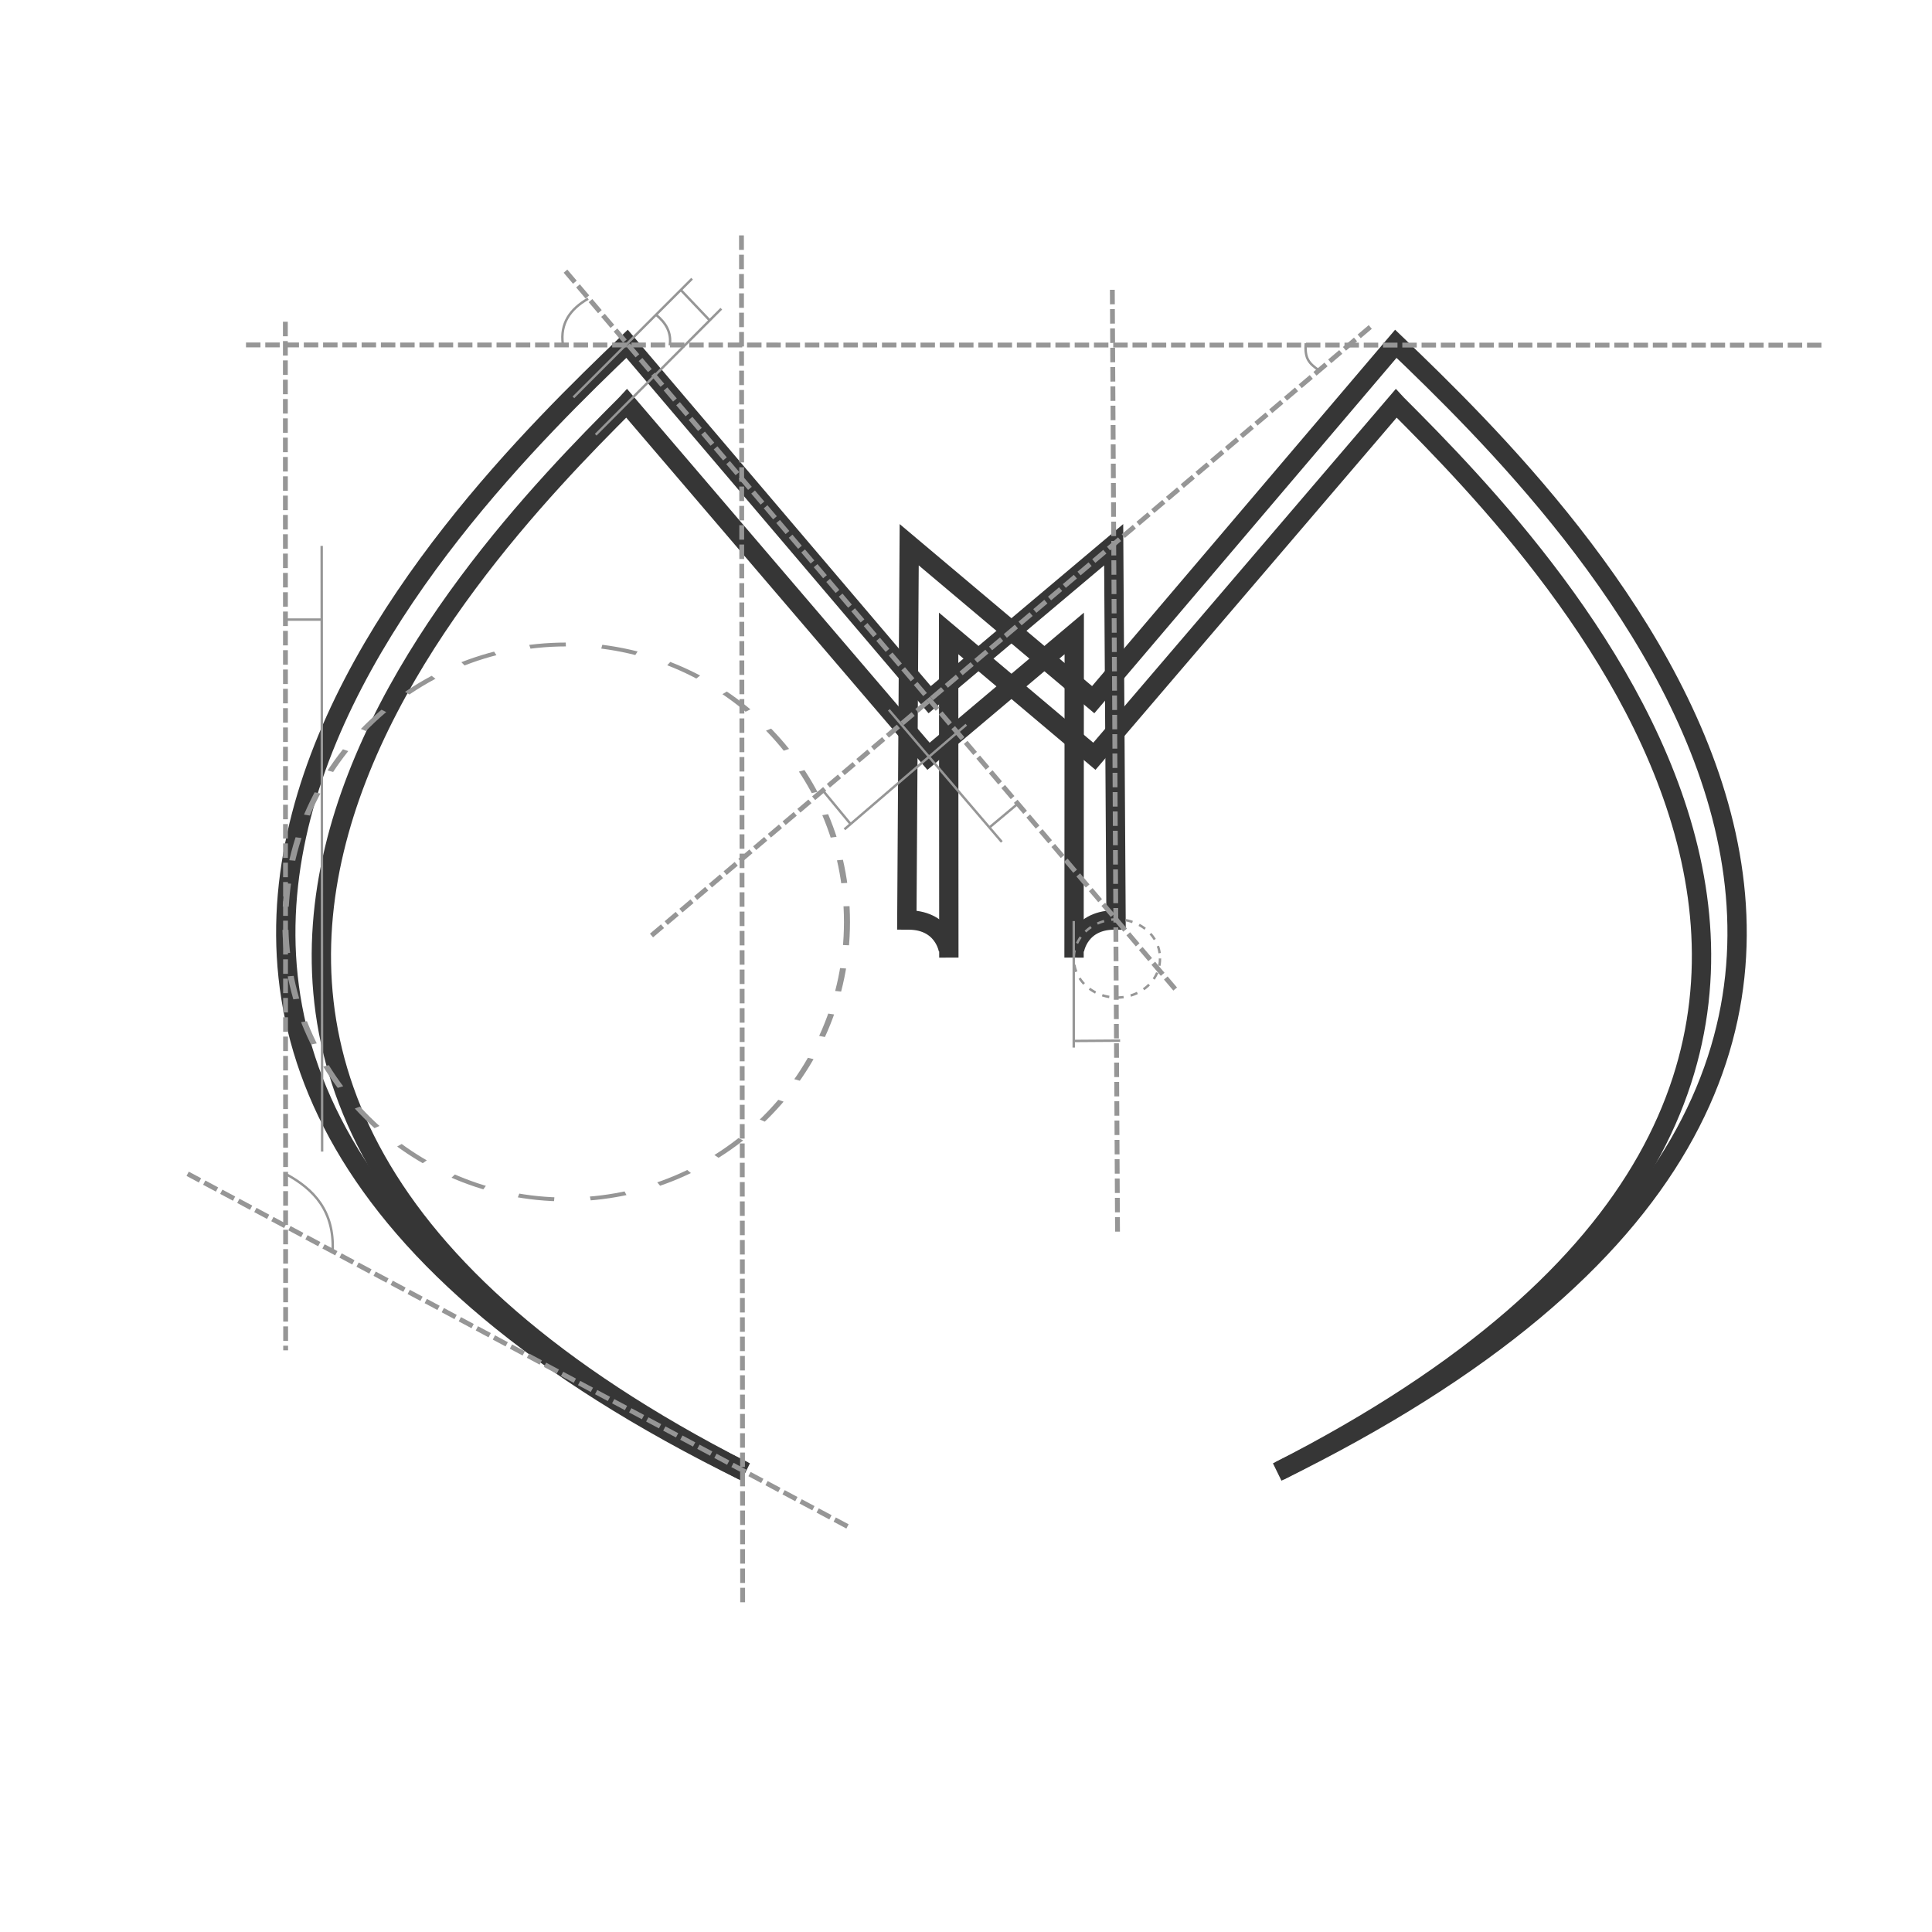
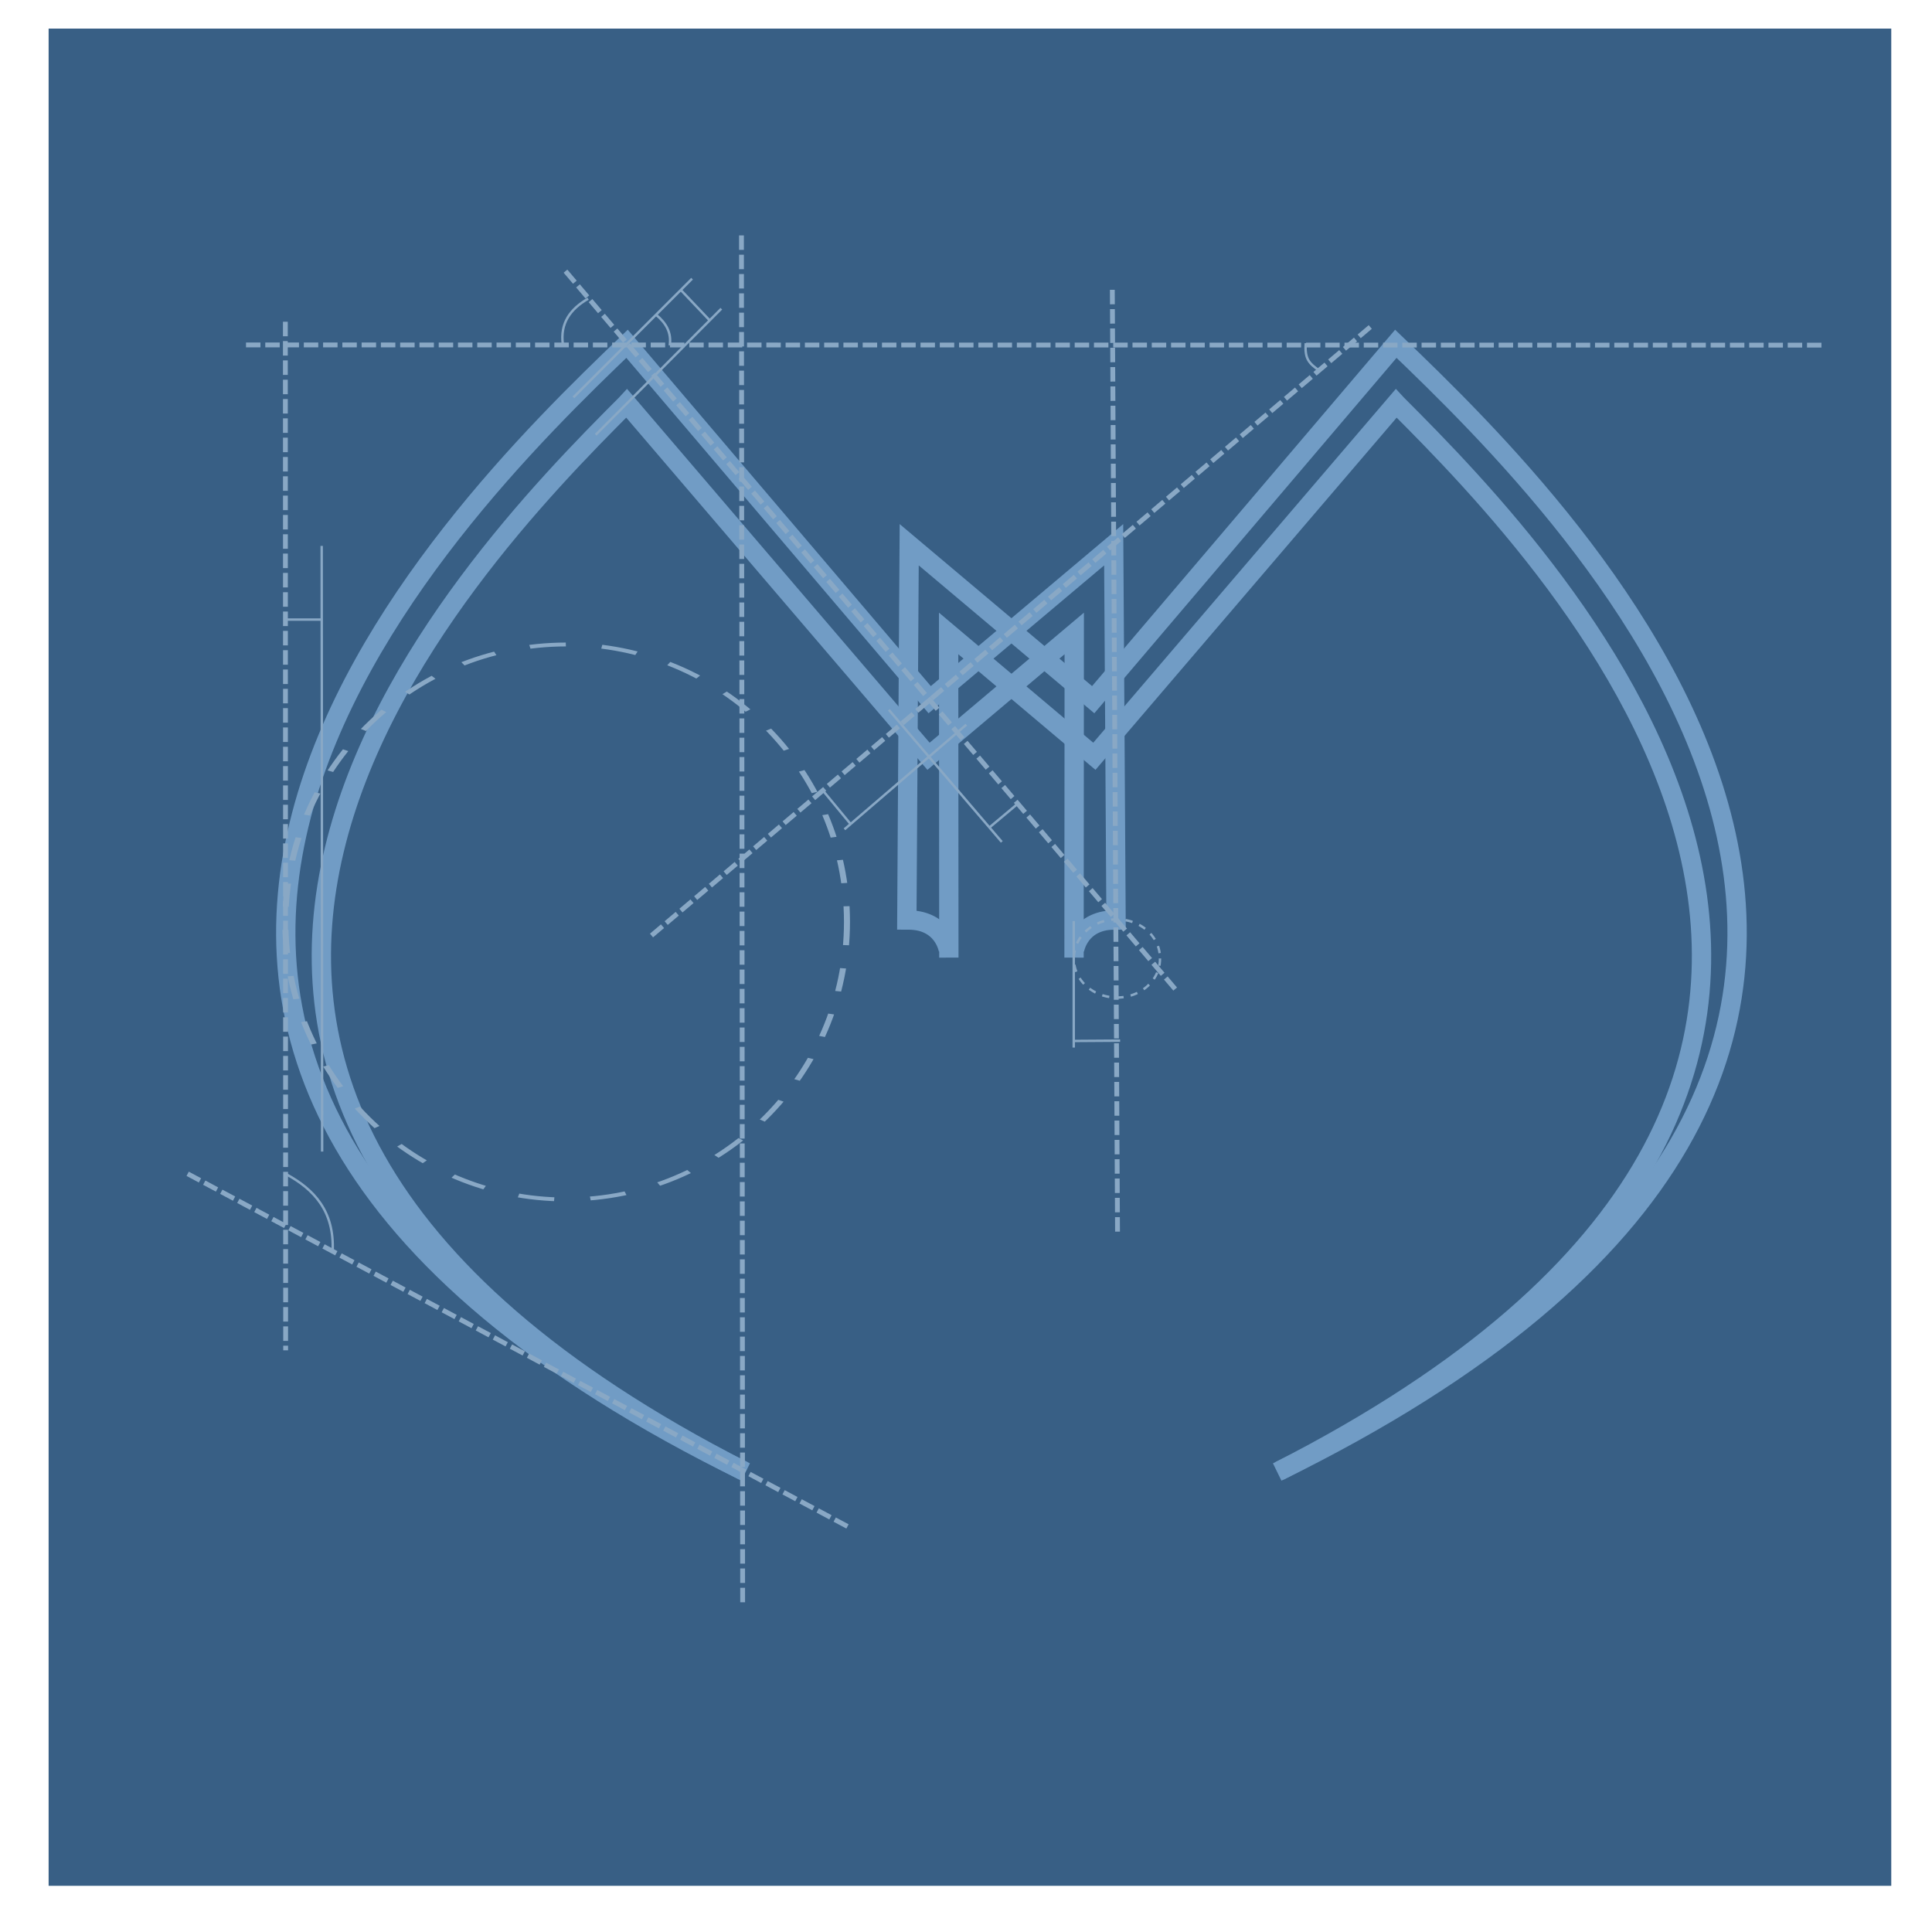
<svg xmlns="http://www.w3.org/2000/svg" xmlns:xlink="http://www.w3.org/1999/xlink" width="200" height="200" id="svg2" version="1.0">
  <defs id="defs4">
    <marker orient="auto" refY="0.0" refX="0.0" id="Arrow1Mstart" style="overflow:visible">
      <path id="path18691" d="M 0.0,0.0 L 5.0,-5.0 L -12.5,0.0 L 5.0,5.0 L 0.0,0.0 z " style="fill-rule:evenodd;stroke:#000000;stroke-width:1.0pt;marker-start:none" transform="scale(0.4) translate(10,0)" />
    </marker>
    <marker orient="auto" refY="0.0" refX="0.0" id="Arrow1Mend" style="overflow:visible;">
      <path id="path18694" d="M 0.0,0.0 L 5.0,-5.0 L -12.5,0.0 L 5.0,5.0 L 0.0,0.0 z " style="fill-rule:evenodd;stroke:#000000;stroke-width:1.0pt;marker-start:none;" transform="scale(0.4) rotate(180) translate(10,0)" />
    </marker>
    <marker orient="auto" refY="0.0" refX="0.0" id="Arrow1Lend" style="overflow:visible;">
      <path id="path18688" d="M 0.0,0.0 L 5.0,-5.0 L -12.5,0.0 L 5.0,5.0 L 0.0,0.0 z " style="fill-rule:evenodd;stroke:#000000;stroke-width:1.0pt;marker-start:none;" transform="scale(0.8) rotate(180) translate(12.5,0)" />
    </marker>
  </defs>
  <g id="layer1">
-     <g id="g11927" style="stroke:#363636;stroke-opacity:1;fill:none;fill-opacity:1">
-       <g id="M1" style="stroke:#363636;stroke-opacity:1;fill:none;fill-opacity:1">
-         <g id="g8039" style="stroke:#363636;stroke-opacity:1;fill:none;fill-opacity:1">
-           <path style="fill:none;fill-opacity:1;fill-rule:evenodd;stroke:#363636;stroke-width:2;stroke-linecap:butt;stroke-linejoin:miter;stroke-opacity:1;stroke-miterlimit:4;stroke-dasharray:none" d="M 115.539,96.241 L 115.288,56.391 L 96.241,72.431 L 64.912,35.589 L 64.912,35.589 C 46.617,53.133 -10.777,109.273 77.193,152.381" id="path3151" />
-           <path style="fill:none;fill-opacity:1;fill-rule:evenodd;stroke:#363636;stroke-width:2;stroke-linecap:butt;stroke-linejoin:miter;stroke-opacity:1;stroke-miterlimit:4;stroke-dasharray:none" d="M 111.184,99.133 L 111.206,65.573 L 96.12,78.29 L 64.88,41.759 L 64.809,41.836 C 48.152,58.487 -3.118,111.362 76.973,152.276" id="path5091" />
+     <rect style="fill:#385f85;fill-opacity:1;stroke:#3a3a3a;stroke-opacity:0" id="rect3209" width="190.75" height="192.26" x="5.033" y="2.959" />
+     <g id="g11927" style="stroke:#719cc5;stroke-opacity:1;fill:none;fill-opacity:1">
+       <g id="M1" style="stroke:#719cc5;stroke-opacity:1;fill:none;fill-opacity:1">
+         <g id="g8039" style="stroke:#719cc5;stroke-opacity:1;fill:none;fill-opacity:1">
+           <path style="fill:none;fill-opacity:1;fill-rule:evenodd;stroke:#719cc5;stroke-width:2;stroke-linecap:butt;stroke-linejoin:miter;stroke-opacity:1;stroke-miterlimit:4;stroke-dasharray:none" d="M 115.539,96.241 L 115.288,56.391 L 96.241,72.431 L 64.912,35.589 L 64.912,35.589 C 46.617,53.133 -10.777,109.273 77.193,152.381" id="path3151" />
+           <path style="fill:none;fill-opacity:1;fill-rule:evenodd;stroke:#719cc5;stroke-width:2;stroke-linecap:butt;stroke-linejoin:miter;stroke-opacity:1;stroke-miterlimit:4;stroke-dasharray:none" d="M 111.184,99.133 L 111.206,65.573 L 96.12,78.29 L 64.88,41.759 L 64.809,41.836 C 48.152,58.487 -3.118,111.362 76.973,152.276" id="path5091" />
        </g>
-         <path style="fill:none;fill-rule:evenodd;stroke:#363636;stroke-width:2;stroke-linecap:butt;stroke-linejoin:miter;stroke-miterlimit:4;stroke-dasharray:none;stroke-opacity:1;fill-opacity:1" d="M 111.23,98.36 C 111.23,98.36 111.696,95.099 115.665,95.237" id="path5097" />
+         <path style="fill:none;fill-rule:evenodd;stroke:#719cc5;stroke-width:2;stroke-linecap:butt;stroke-linejoin:miter;stroke-miterlimit:4;stroke-dasharray:none;stroke-opacity:1;fill-opacity:1" d="M 111.23,98.36 C 111.23,98.36 111.696,95.099 115.665,95.237" id="path5097" />
      </g>
-       <use height="200" width="200" transform="matrix(-1,0,0,1,209.4084,0)" id="use11925" xlink:href="#M1" y="0" x="0" style="stroke:#363636;stroke-opacity:1;fill:none;fill-opacity:1" />
+       <use height="200" width="200" transform="matrix(-1,0,0,1,209.4084,0)" id="use11925" xlink:href="#M1" y="0" x="0" style="stroke:#719cc5;stroke-opacity:1;fill:none;fill-opacity:1" />
    </g>
-     <path style="fill:none;fill-opacity:0;fill-rule:evenodd;stroke:#969696;stroke-width:0.5;stroke-linecap:butt;stroke-linejoin:miter;marker-mid:none;marker-end:none;stroke-miterlimit:4;stroke-dasharray:1.5,0.5;stroke-dashoffset:0;stroke-opacity:1" d="M 141.849,33.849 L 67.443,96.844" id="path9011" />
-     <path style="fill:none;stroke:#969696;stroke-width:0.499;stroke-linecap:butt;stroke-linejoin:miter;stroke-miterlimit:4;stroke-opacity:1;stroke-dasharray:1.496, 0.499;stroke-dashoffset:0" d="m 25.466,35.706 163.569,0.022" id="path10953" />
-     <path style="fill:none;fill-opacity:0;stroke:#969696;stroke-width:0.255;stroke-miterlimit:4;stroke-dasharray:0.764,0.764;stroke-dashoffset:0;stroke-opacity:1" id="path11924" d="M 98.705 107.311 A 4.57 4.037 0 1 1  89.566,107.311 A 4.57 4.037 0 1 1  98.705 107.311 z" transform="matrix(0.9753607,0,0,0.9879825,23.80792,-6.802006)" />
-     <path style="fill:none;fill-opacity:0;fill-rule:evenodd;stroke:#969696;stroke-width:0.5;stroke-linecap:butt;stroke-linejoin:miter;marker-mid:none;marker-end:none;stroke-miterlimit:4;stroke-dasharray:1.5,0.5;stroke-dashoffset:0;stroke-opacity:1" d="M 121.654,102.385 L 58.533,28.063" id="path11926" />
-     <path style="fill:none;fill-rule:evenodd;stroke:#969696;stroke-width:0.25;stroke-linecap:butt;stroke-linejoin:miter;stroke-miterlimit:4;stroke-dasharray:none;stroke-opacity:1" d="M 135.172,35.528 C 135.048,37.159 135.516,37.604 136.53,38.333" id="path11928" />
-     <path style="fill:none;fill-opacity:0;fill-rule:evenodd;stroke:#969696;stroke-width:0.5;stroke-linecap:butt;stroke-linejoin:miter;stroke-miterlimit:4;stroke-dasharray:1.5,0.5;stroke-dashoffset:0;stroke-opacity:1" d="M 115.148,30.001 L 115.686,127.514" id="path8040" />
-     <path style="fill:none;fill-rule:evenodd;stroke:#969696;stroke-width:0.25;stroke-linecap:butt;stroke-linejoin:miter;stroke-opacity:1;stroke-miterlimit:4;stroke-dasharray:none" d="M 111.153,95.347 L 111.153,108.445" id="path12947" />
-     <path style="fill:none;fill-rule:evenodd;stroke:#969696;stroke-width:0.25;stroke-linecap:butt;stroke-linejoin:miter;stroke-opacity:1;stroke-miterlimit:4;stroke-dasharray:none" d="M 111.185,107.759 L 115.954,107.727" id="path13918" />
-     <path style="fill:none;fill-rule:evenodd;stroke:#969696;stroke-width:0.25;stroke-linecap:butt;stroke-linejoin:miter;stroke-opacity:1;stroke-miterlimit:4;stroke-dasharray:none" d="M 100.031,75.023 L 87.418,85.849" id="path14889" />
-     <path style="fill:none;fill-rule:evenodd;stroke:#969696;stroke-width:0.25;stroke-linecap:butt;stroke-linejoin:miter;stroke-opacity:1;stroke-miterlimit:4;stroke-dasharray:none" d="M 85.197,81.848 L 88.025,85.27" id="path4119" />
-     <path style="fill:none;fill-rule:evenodd;stroke:#969696;stroke-width:0.25;stroke-linecap:butt;stroke-linejoin:miter;stroke-opacity:1;stroke-miterlimit:4;stroke-dasharray:none" d="M 59.359,41.133 L 71.642,28.85" id="path6061" />
-     <path style="fill:none;fill-rule:evenodd;stroke:#969696;stroke-width:0.25;stroke-linecap:butt;stroke-linejoin:miter;stroke-opacity:1;stroke-miterlimit:4;stroke-dasharray:none" d="M 67.94,32.605 C 68.933,33.43 69.534,34.422 69.331,35.755" id="path7032" />
-     <path style="fill:none;fill-rule:evenodd;stroke:#969696;stroke-width:0.5;stroke-linecap:butt;stroke-linejoin:miter;stroke-miterlimit:4;stroke-dasharray:1.5,0.5;stroke-opacity:1;stroke-dashoffset:0" d="M 29.541,33.309 L 29.57,139.789" id="path8003" />
-     <path style="fill:none;fill-rule:evenodd;stroke:#969696;stroke-width:0.5;stroke-linecap:butt;stroke-linejoin:miter;stroke-opacity:1;stroke-miterlimit:4;stroke-dasharray:1.5,0.5;stroke-dashoffset:0" d="M 87.732,158.014 L 19.426,121.511" id="path8974" />
-     <path style="fill:none;fill-rule:evenodd;stroke:#969696;stroke-width:0.25;stroke-linecap:butt;stroke-linejoin:miter;stroke-opacity:1;stroke-miterlimit:4;stroke-dasharray:none" d="M 29.604,121.542 C 32.537,123.126 34.615,125.403 34.437,129.509" id="path9945" />
-     <path style="fill:none;fill-rule:evenodd;stroke:#969696;stroke-width:0.25;stroke-linecap:butt;stroke-linejoin:miter;stroke-miterlimit:4;stroke-dasharray:none;stroke-opacity:1" d="M 33.3,56.513 L 33.346,119.211" id="path10916" />
-     <path style="fill:none;fill-rule:evenodd;stroke:#969696;stroke-width:0.25;stroke-linecap:butt;stroke-linejoin:miter;stroke-opacity:1;stroke-miterlimit:4;stroke-dasharray:none" d="M 29.553,64.14 L 33.285,64.14" id="path11887" />
-     <path style="fill:none;fill-rule:evenodd;stroke:#969696;stroke-width:0.25;stroke-linecap:butt;stroke-linejoin:miter;stroke-opacity:1;stroke-miterlimit:4;stroke-dasharray:none" d="M 61.667,45.003 L 74.669,31.957" id="path12858" />
-     <path style="fill:none;fill-rule:evenodd;stroke:#969696;stroke-width:0.25;stroke-linecap:butt;stroke-linejoin:miter;stroke-opacity:1;stroke-miterlimit:4;stroke-dasharray:none" d="M 70.512,30.056 L 73.452,33.151" id="path13829" />
-     <path style="fill:none;stroke:#969696;stroke-width:0.191;stroke-miterlimit:4;stroke-opacity:1;stroke-dasharray:1.147,1.147;stroke-dashoffset:0" id="path14800" d="m 52.435,101.828 a 8.902,13.721 0 1 1 -17.805,0 8.902,13.721 0 1 1 17.805,0 z" transform="matrix(3.265375,0,0,2.093462,-83.54077,-117.7299)" />
-     <path style="fill:none;fill-rule:evenodd;stroke:#969696;stroke-width:0.25;stroke-linecap:butt;stroke-linejoin:miter;stroke-opacity:1;stroke-miterlimit:4;stroke-dasharray:none" d="M 92.014,73.484 L 103.704,87.156" id="path15771" />
-     <path style="fill:none;fill-rule:nonzero;stroke:#969696;stroke-width:0.25;stroke-linecap:butt;stroke-linejoin:miter;stroke-opacity:1;stroke-miterlimit:4;stroke-dasharray:none;marker-end:none;fill-opacity:1;marker-start:none;marker-mid:none" d="M 102.441,85.645 L 105.339,83.218" id="path16742" />
-     <path style="fill:none;fill-rule:evenodd;stroke:#969696;stroke-width:0.25;stroke-linecap:butt;stroke-linejoin:miter;stroke-miterlimit:4;stroke-dasharray:none;stroke-opacity:1" d="M 60.881,30.922 C 59.002,32.001 57.977,33.495 58.265,35.628" id="path2198" />
-     <path style="fill:none;fill-rule:evenodd;stroke:#969696;stroke-width:0.5;stroke-linecap:butt;stroke-linejoin:miter;stroke-miterlimit:4;stroke-dasharray:1.5,0.5;stroke-opacity:1;stroke-dashoffset:0" d="M 76.878,165.866 L 76.756,24.367" id="path11935" />
+     <g id="g4003" style="stroke:#89a8c5;stroke-opacity:1">
+       <path id="path9011" d="M 141.849,33.849 L 67.443,96.844" style="fill:none;fill-opacity:0;fill-rule:evenodd;stroke:#89a8c5;stroke-width:0.5;stroke-linecap:butt;stroke-linejoin:miter;marker-mid:none;marker-end:none;stroke-miterlimit:4;stroke-dasharray:1.5, 0.5;stroke-dashoffset:0;stroke-opacity:1" />
+       <path id="path10953" d="m 25.466,35.706 163.569,0.022" style="fill:none;stroke:#89a8c5;stroke-width:0.499;stroke-linecap:butt;stroke-linejoin:miter;stroke-miterlimit:4;stroke-opacity:1;stroke-dasharray:1.496, 0.499;stroke-dashoffset:0" />
+       <path transform="matrix(0.9753607,0,0,0.9879825,23.80792,-6.802006)" d="M 98.705 107.311 A 4.57 4.037 0 1 1  89.566,107.311 A 4.57 4.037 0 1 1  98.705 107.311 z" id="path11924" style="fill:none;fill-opacity:0;stroke:#89a8c5;stroke-width:0.255;stroke-miterlimit:4;stroke-dasharray:0.764, 0.764;stroke-dashoffset:0;stroke-opacity:1" />
+       <path id="path11926" d="M 121.654,102.385 L 58.533,28.063" style="fill:none;fill-opacity:0;fill-rule:evenodd;stroke:#89a8c5;stroke-width:0.5;stroke-linecap:butt;stroke-linejoin:miter;marker-mid:none;marker-end:none;stroke-miterlimit:4;stroke-dasharray:1.5, 0.5;stroke-dashoffset:0;stroke-opacity:1" />
+       <path id="path11928" d="M 135.172,35.528 C 135.048,37.159 135.516,37.604 136.53,38.333" style="fill:none;fill-rule:evenodd;stroke:#89a8c5;stroke-width:0.25;stroke-linecap:butt;stroke-linejoin:miter;stroke-miterlimit:4;stroke-dasharray:none;stroke-opacity:1" />
+       <path id="path8040" d="M 115.148,30.001 L 115.686,127.514" style="fill:none;fill-opacity:0;fill-rule:evenodd;stroke:#89a8c5;stroke-width:0.5;stroke-linecap:butt;stroke-linejoin:miter;stroke-miterlimit:4;stroke-dasharray:1.5, 0.5;stroke-dashoffset:0;stroke-opacity:1" />
+       <path id="path12947" d="M 111.153,95.347 L 111.153,108.445" style="fill:none;fill-rule:evenodd;stroke:#89a8c5;stroke-width:0.25;stroke-linecap:butt;stroke-linejoin:miter;stroke-opacity:1;stroke-miterlimit:4;stroke-dasharray:none" />
+       <path id="path13918" d="M 111.185,107.759 L 115.954,107.727" style="fill:none;fill-rule:evenodd;stroke:#89a8c5;stroke-width:0.25;stroke-linecap:butt;stroke-linejoin:miter;stroke-opacity:1;stroke-miterlimit:4;stroke-dasharray:none" />
+       <path id="path14889" d="M 100.031,75.023 L 87.418,85.849" style="fill:none;fill-rule:evenodd;stroke:#89a8c5;stroke-width:0.25;stroke-linecap:butt;stroke-linejoin:miter;stroke-opacity:1;stroke-miterlimit:4;stroke-dasharray:none" />
+       <path id="path4119" d="M 85.197,81.848 L 88.025,85.27" style="fill:none;fill-rule:evenodd;stroke:#89a8c5;stroke-width:0.25;stroke-linecap:butt;stroke-linejoin:miter;stroke-opacity:1;stroke-miterlimit:4;stroke-dasharray:none" />
+       <path id="path6061" d="M 59.359,41.133 L 71.642,28.85" style="fill:none;fill-rule:evenodd;stroke:#89a8c5;stroke-width:0.25;stroke-linecap:butt;stroke-linejoin:miter;stroke-opacity:1;stroke-miterlimit:4;stroke-dasharray:none" />
+       <path id="path7032" d="M 67.94,32.605 C 68.933,33.43 69.534,34.422 69.331,35.755" style="fill:none;fill-rule:evenodd;stroke:#89a8c5;stroke-width:0.25;stroke-linecap:butt;stroke-linejoin:miter;stroke-opacity:1;stroke-miterlimit:4;stroke-dasharray:none" />
+       <path id="path8003" d="M 29.541,33.309 L 29.57,139.789" style="fill:none;fill-rule:evenodd;stroke:#89a8c5;stroke-width:0.5;stroke-linecap:butt;stroke-linejoin:miter;stroke-miterlimit:4;stroke-dasharray:1.5, 0.5;stroke-opacity:1;stroke-dashoffset:0" />
+       <path id="path8974" d="M 87.732,158.014 L 19.426,121.511" style="fill:none;fill-rule:evenodd;stroke:#89a8c5;stroke-width:0.5;stroke-linecap:butt;stroke-linejoin:miter;stroke-opacity:1;stroke-miterlimit:4;stroke-dasharray:1.5, 0.5;stroke-dashoffset:0" />
+       <path id="path9945" d="M 29.604,121.542 C 32.537,123.126 34.615,125.403 34.437,129.509" style="fill:none;fill-rule:evenodd;stroke:#89a8c5;stroke-width:0.25;stroke-linecap:butt;stroke-linejoin:miter;stroke-opacity:1;stroke-miterlimit:4;stroke-dasharray:none" />
+       <path id="path10916" d="M 33.3,56.513 L 33.346,119.211" style="fill:none;fill-rule:evenodd;stroke:#89a8c5;stroke-width:0.25;stroke-linecap:butt;stroke-linejoin:miter;stroke-miterlimit:4;stroke-dasharray:none;stroke-opacity:1" />
+       <path id="path11887" d="M 29.553,64.14 L 33.285,64.14" style="fill:none;fill-rule:evenodd;stroke:#89a8c5;stroke-width:0.25;stroke-linecap:butt;stroke-linejoin:miter;stroke-opacity:1;stroke-miterlimit:4;stroke-dasharray:none" />
+       <path id="path12858" d="M 61.667,45.003 L 74.669,31.957" style="fill:none;fill-rule:evenodd;stroke:#89a8c5;stroke-width:0.25;stroke-linecap:butt;stroke-linejoin:miter;stroke-opacity:1;stroke-miterlimit:4;stroke-dasharray:none" />
+       <path id="path13829" d="M 70.512,30.056 L 73.452,33.151" style="fill:none;fill-rule:evenodd;stroke:#89a8c5;stroke-width:0.25;stroke-linecap:butt;stroke-linejoin:miter;stroke-opacity:1;stroke-miterlimit:4;stroke-dasharray:none" />
+       <path transform="matrix(3.265375,0,0,2.093462,-83.54077,-117.7299)" d="m 52.435,101.828 a 8.902,13.721 0 1 1 -17.805,0 8.902,13.721 0 1 1 17.805,0 z" id="path14800" style="fill:none;stroke:#89a8c5;stroke-width:0.191;stroke-miterlimit:4;stroke-opacity:1;stroke-dasharray:1.147, 1.147;stroke-dashoffset:0" />
+       <path id="path15771" d="M 92.014,73.484 L 103.704,87.156" style="fill:none;fill-rule:evenodd;stroke:#89a8c5;stroke-width:0.25;stroke-linecap:butt;stroke-linejoin:miter;stroke-opacity:1;stroke-miterlimit:4;stroke-dasharray:none" />
+       <path id="path16742" d="M 102.441,85.645 L 105.339,83.218" style="fill:none;fill-rule:nonzero;stroke:#89a8c5;stroke-width:0.25;stroke-linecap:butt;stroke-linejoin:miter;stroke-opacity:1;stroke-miterlimit:4;stroke-dasharray:none;marker-end:none;fill-opacity:1;marker-start:none;marker-mid:none" />
+       <path id="path2198" d="M 60.881,30.922 C 59.002,32.001 57.977,33.495 58.265,35.628" style="fill:none;fill-rule:evenodd;stroke:#89a8c5;stroke-width:0.25;stroke-linecap:butt;stroke-linejoin:miter;stroke-miterlimit:4;stroke-dasharray:none;stroke-opacity:1" />
+       <path id="path11935" d="M 76.878,165.866 L 76.756,24.367" style="fill:none;fill-rule:evenodd;stroke:#89a8c5;stroke-width:0.5;stroke-linecap:butt;stroke-linejoin:miter;stroke-miterlimit:4;stroke-dasharray:1.5, 0.5;stroke-opacity:1;stroke-dashoffset:0" />
+     </g>
  </g>
</svg>
